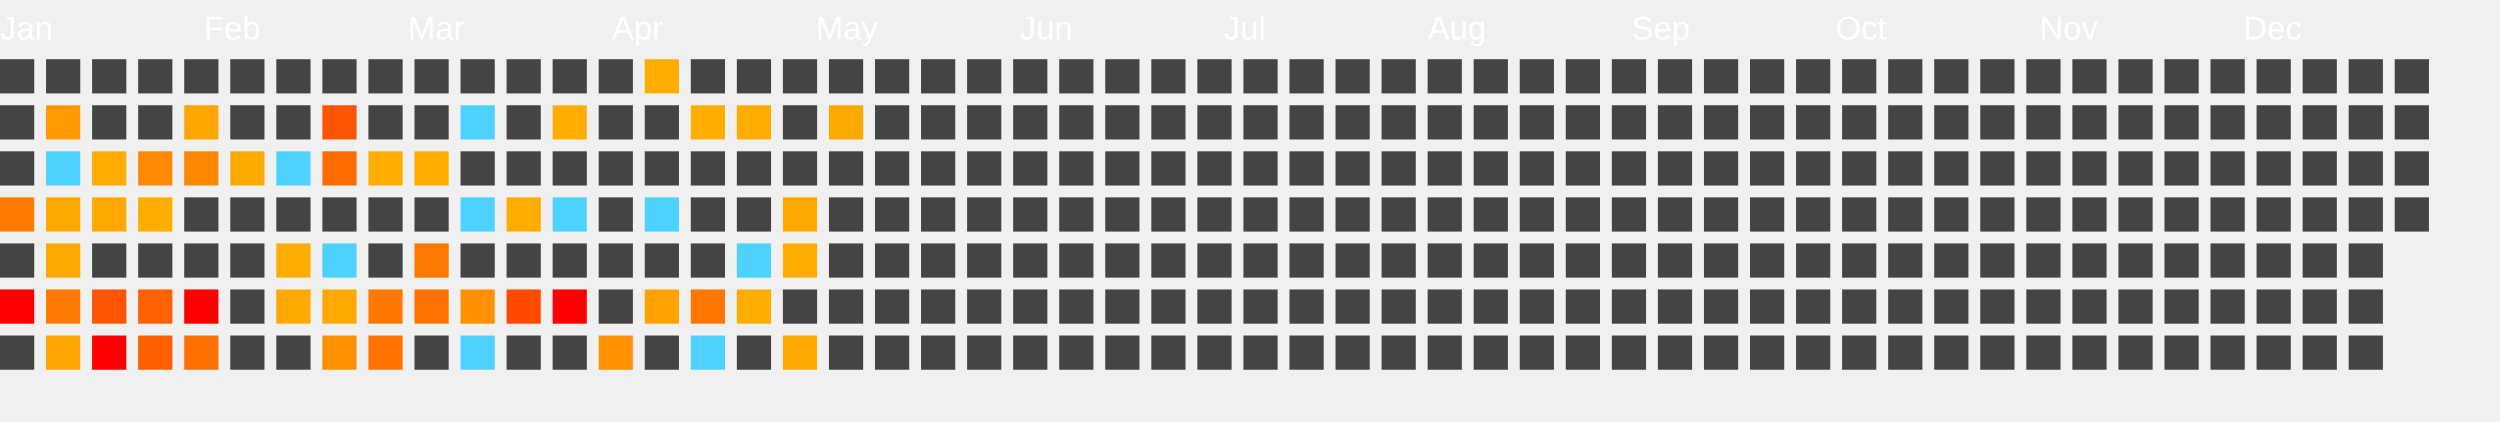
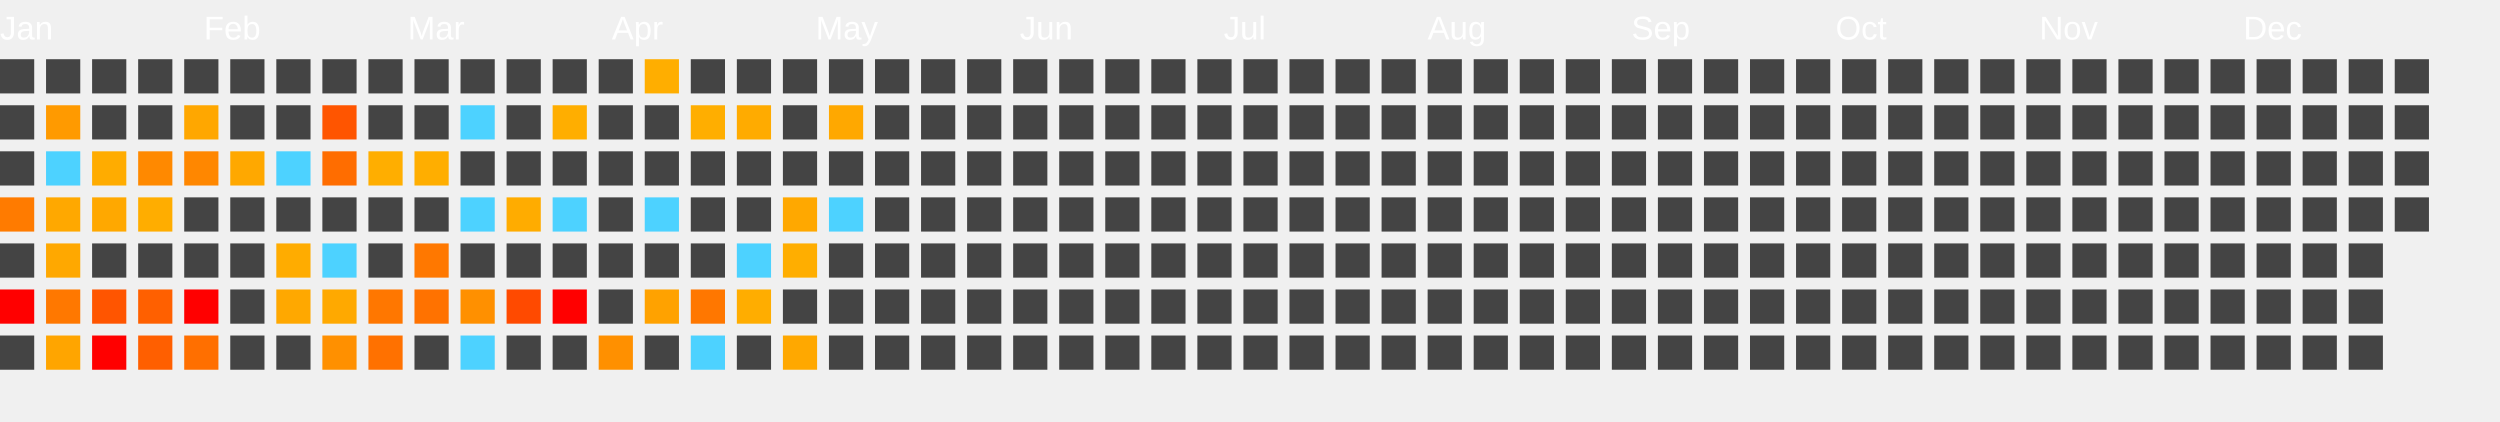
<svg xmlns="http://www.w3.org/2000/svg" baseProfile="full" height="32mm" version="1.1" viewBox="0,0,190,32" width="190mm">
  <defs />
  <rect fill="none" height="32" width="190" x="0" y="0" />
  <text fill="#FFFFFF" style="font-size:2.5px; font-family:Arial" x="0.0" y="3.0">Jan</text>
  <text fill="#FFFFFF" style="font-size:2.5px; font-family:Arial" x="15.5" y="3.0">Feb</text>
  <text fill="#FFFFFF" style="font-size:2.5px; font-family:Arial" x="31.0" y="3.0">Mar</text>
  <text fill="#FFFFFF" style="font-size:2.5px; font-family:Arial" x="46.5" y="3.0">Apr</text>
  <text fill="#FFFFFF" style="font-size:2.5px; font-family:Arial" x="62.0" y="3.0">May</text>
  <text fill="#FFFFFF" style="font-size:2.5px; font-family:Arial" x="77.5" y="3.0">Jun</text>
  <text fill="#FFFFFF" style="font-size:2.5px; font-family:Arial" x="93.0" y="3.0">Jul</text>
  <text fill="#FFFFFF" style="font-size:2.5px; font-family:Arial" x="108.5" y="3.0">Aug</text>
  <text fill="#FFFFFF" style="font-size:2.5px; font-family:Arial" x="124.0" y="3.0">Sep</text>
  <text fill="#FFFFFF" style="font-size:2.5px; font-family:Arial" x="139.5" y="3.0">Oct</text>
  <text fill="#FFFFFF" style="font-size:2.5px; font-family:Arial" x="155.0" y="3.0">Nov</text>
  <text fill="#FFFFFF" style="font-size:2.5px; font-family:Arial" x="170.5" y="3.0">Dec</text>
  <rect fill="#444444" height="2.6" width="2.6" x="0.0" y="4.5" />
  <rect fill="#444444" height="2.6" width="2.6" x="0.0" y="8.0" />
  <rect fill="#444444" height="2.6" width="2.6" x="0.0" y="11.5" />
  <rect fill="#ff7b00" height="2.6" width="2.6" x="0.0" y="15.0" />
  <rect fill="#444444" height="2.6" width="2.6" x="0.0" y="18.5" />
  <rect fill="red" height="2.6" width="2.6" x="0.0" y="22.0" />
  <rect fill="#444444" height="2.6" width="2.6" x="0.0" y="25.5" />
  <rect fill="#444444" height="2.6" width="2.6" x="3.5" y="4.5" />
  <rect fill="#ff9a00" height="2.6" width="2.6" x="3.5" y="8.0" />
  <rect fill="#4dd2ff" height="2.6" width="2.6" x="3.5" y="11.5" />
  <rect fill="#ffa800" height="2.6" width="2.6" x="3.5" y="15.0" />
  <rect fill="#ffa800" height="2.6" width="2.6" x="3.5" y="18.5" />
  <rect fill="#ff7800" height="2.6" width="2.6" x="3.5" y="22.0" />
  <rect fill="#ffa500" height="2.6" width="2.6" x="3.5" y="25.5" />
  <rect fill="#444444" height="2.6" width="2.6" x="7.0" y="4.5" />
  <rect fill="#444444" height="2.6" width="2.6" x="7.0" y="8.0" />
  <rect fill="#ffac00" height="2.6" width="2.6" x="7.0" y="11.5" />
  <rect fill="#ffa800" height="2.6" width="2.6" x="7.0" y="15.0" />
  <rect fill="#444444" height="2.6" width="2.6" x="7.0" y="18.5" />
  <rect fill="#ff5500" height="2.6" width="2.6" x="7.0" y="22.0" />
  <rect fill="red" height="2.6" width="2.6" x="7.0" y="25.5" />
  <rect fill="#444444" height="2.6" width="2.6" x="10.5" y="4.5" />
  <rect fill="#444444" height="2.6" width="2.6" x="10.5" y="8.0" />
  <rect fill="#ff8900" height="2.6" width="2.6" x="10.5" y="11.5" />
  <rect fill="#ffad00" height="2.6" width="2.6" x="10.5" y="15.0" />
  <rect fill="#444444" height="2.6" width="2.6" x="10.5" y="18.5" />
  <rect fill="#ff6000" height="2.6" width="2.6" x="10.5" y="22.0" />
  <rect fill="#ff5f00" height="2.6" width="2.6" x="10.5" y="25.5" />
  <rect fill="#444444" height="2.6" width="2.6" x="14.0" y="4.5" />
  <rect fill="#ffa700" height="2.6" width="2.6" x="14.0" y="8.0" />
  <rect fill="#ff8700" height="2.6" width="2.6" x="14.0" y="11.5" />
  <rect fill="#444444" height="2.6" width="2.6" x="14.0" y="15.0" />
  <rect fill="#444444" height="2.6" width="2.6" x="14.0" y="18.5" />
  <rect fill="red" height="2.6" width="2.6" x="14.0" y="22.0" />
  <rect fill="#ff6f00" height="2.6" width="2.6" x="14.0" y="25.5" />
  <rect fill="#444444" height="2.6" width="2.6" x="17.5" y="4.5" />
  <rect fill="#444444" height="2.6" width="2.6" x="17.5" y="8.0" />
  <rect fill="#ffa800" height="2.6" width="2.6" x="17.5" y="11.5" />
  <rect fill="#444444" height="2.6" width="2.6" x="17.5" y="15.0" />
  <rect fill="#444444" height="2.6" width="2.6" x="17.5" y="18.5" />
  <rect fill="#444444" height="2.6" width="2.6" x="17.5" y="22.0" />
  <rect fill="#444444" height="2.6" width="2.6" x="17.5" y="25.5" />
  <rect fill="#444444" height="2.6" width="2.6" x="21.0" y="4.5" />
  <rect fill="#444444" height="2.6" width="2.6" x="21.0" y="8.0" />
  <rect fill="#4dd2ff" height="2.6" width="2.6" x="21.0" y="11.5" />
  <rect fill="#444444" height="2.6" width="2.6" x="21.0" y="15.0" />
  <rect fill="#ffac00" height="2.6" width="2.6" x="21.0" y="18.5" />
  <rect fill="#ffa800" height="2.6" width="2.6" x="21.0" y="22.0" />
  <rect fill="#444444" height="2.6" width="2.6" x="21.0" y="25.5" />
  <rect fill="#444444" height="2.6" width="2.6" x="24.5" y="4.5" />
  <rect fill="#ff5500" height="2.6" width="2.6" x="24.5" y="8.0" />
  <rect fill="#ff6d00" height="2.6" width="2.6" x="24.5" y="11.5" />
  <rect fill="#444444" height="2.6" width="2.6" x="24.5" y="15.0" />
  <rect fill="#4dd2ff" height="2.6" width="2.6" x="24.5" y="18.5" />
  <rect fill="#ffa900" height="2.6" width="2.6" x="24.5" y="22.0" />
  <rect fill="#ff9000" height="2.6" width="2.6" x="24.5" y="25.5" />
  <rect fill="#444444" height="2.6" width="2.6" x="28.0" y="4.5" />
  <rect fill="#444444" height="2.6" width="2.6" x="28.0" y="8.0" />
  <rect fill="#ffae00" height="2.6" width="2.6" x="28.0" y="11.5" />
  <rect fill="#444444" height="2.6" width="2.6" x="28.0" y="15.0" />
  <rect fill="#444444" height="2.6" width="2.6" x="28.0" y="18.5" />
  <rect fill="#ff7700" height="2.6" width="2.6" x="28.0" y="22.0" />
  <rect fill="#ff7100" height="2.6" width="2.6" x="28.0" y="25.5" />
  <rect fill="#444444" height="2.6" width="2.6" x="31.5" y="4.5" />
  <rect fill="#444444" height="2.6" width="2.6" x="31.5" y="8.0" />
  <rect fill="#ffae00" height="2.6" width="2.6" x="31.5" y="11.5" />
  <rect fill="#444444" height="2.6" width="2.6" x="31.5" y="15.0" />
  <rect fill="#ff7800" height="2.6" width="2.6" x="31.5" y="18.5" />
  <rect fill="#ff7200" height="2.6" width="2.6" x="31.5" y="22.0" />
  <rect fill="#444444" height="2.6" width="2.6" x="31.5" y="25.5" />
  <rect fill="#444444" height="2.6" width="2.6" x="35.0" y="4.5" />
  <rect fill="#4dd2ff" height="2.6" width="2.6" x="35.0" y="8.0" />
  <rect fill="#444444" height="2.6" width="2.6" x="35.0" y="11.5" />
  <rect fill="#4dd2ff" height="2.6" width="2.6" x="35.0" y="15.0" />
  <rect fill="#444444" height="2.6" width="2.6" x="35.0" y="18.5" />
  <rect fill="#ff9000" height="2.6" width="2.6" x="35.0" y="22.0" />
  <rect fill="#4dd2ff" height="2.6" width="2.6" x="35.0" y="25.5" />
  <rect fill="#444444" height="2.6" width="2.6" x="38.5" y="4.5" />
  <rect fill="#444444" height="2.6" width="2.6" x="38.5" y="8.0" />
  <rect fill="#444444" height="2.6" width="2.6" x="38.5" y="11.5" />
  <rect fill="#ffac00" height="2.6" width="2.6" x="38.5" y="15.0" />
  <rect fill="#444444" height="2.6" width="2.6" x="38.5" y="18.5" />
  <rect fill="#ff4a00" height="2.6" width="2.6" x="38.5" y="22.0" />
  <rect fill="#444444" height="2.6" width="2.6" x="38.5" y="25.5" />
  <rect fill="#444444" height="2.6" width="2.6" x="42.0" y="4.5" />
  <rect fill="#ffae00" height="2.6" width="2.6" x="42.0" y="8.0" />
  <rect fill="#444444" height="2.6" width="2.6" x="42.0" y="11.5" />
  <rect fill="#4dd2ff" height="2.6" width="2.6" x="42.0" y="15.0" />
  <rect fill="#444444" height="2.6" width="2.6" x="42.0" y="18.5" />
  <rect fill="red" height="2.6" width="2.6" x="42.0" y="22.0" />
  <rect fill="#444444" height="2.6" width="2.6" x="42.0" y="25.5" />
  <rect fill="#444444" height="2.6" width="2.6" x="45.5" y="4.5" />
  <rect fill="#444444" height="2.6" width="2.6" x="45.5" y="8.0" />
  <rect fill="#444444" height="2.6" width="2.6" x="45.5" y="11.5" />
  <rect fill="#444444" height="2.6" width="2.6" x="45.5" y="15.0" />
  <rect fill="#444444" height="2.6" width="2.6" x="45.5" y="18.5" />
  <rect fill="#444444" height="2.6" width="2.6" x="45.5" y="22.0" />
  <rect fill="#ff9000" height="2.6" width="2.6" x="45.5" y="25.5" />
  <rect fill="#ffae00" height="2.6" width="2.6" x="49.0" y="4.5" />
  <rect fill="#444444" height="2.6" width="2.6" x="49.0" y="8.0" />
  <rect fill="#444444" height="2.6" width="2.6" x="49.0" y="11.5" />
  <rect fill="#4dd2ff" height="2.6" width="2.6" x="49.0" y="15.0" />
  <rect fill="#444444" height="2.6" width="2.6" x="49.0" y="18.5" />
  <rect fill="#ffa200" height="2.6" width="2.6" x="49.0" y="22.0" />
  <rect fill="#444444" height="2.6" width="2.6" x="49.0" y="25.5" />
  <rect fill="#444444" height="2.6" width="2.6" x="52.5" y="4.5" />
  <rect fill="#ffae00" height="2.6" width="2.6" x="52.5" y="8.0" />
  <rect fill="#444444" height="2.6" width="2.6" x="52.5" y="11.5" />
  <rect fill="#444444" height="2.6" width="2.6" x="52.5" y="15.0" />
  <rect fill="#444444" height="2.6" width="2.6" x="52.5" y="18.5" />
  <rect fill="#ff7700" height="2.6" width="2.6" x="52.5" y="22.0" />
  <rect fill="#4dd2ff" height="2.6" width="2.6" x="52.5" y="25.5" />
  <rect fill="#444444" height="2.6" width="2.6" x="56.0" y="4.5" />
  <rect fill="#ffab00" height="2.6" width="2.6" x="56.0" y="8.0" />
  <rect fill="#444444" height="2.6" width="2.6" x="56.0" y="11.5" />
  <rect fill="#444444" height="2.6" width="2.6" x="56.0" y="15.0" />
  <rect fill="#4dd2ff" height="2.6" width="2.6" x="56.0" y="18.5" />
  <rect fill="#ffad00" height="2.6" width="2.6" x="56.0" y="22.0" />
  <rect fill="#444444" height="2.6" width="2.6" x="56.0" y="25.5" />
  <rect fill="#444444" height="2.6" width="2.6" x="59.5" y="4.5" />
  <rect fill="#444444" height="2.6" width="2.6" x="59.5" y="8.0" />
  <rect fill="#444444" height="2.6" width="2.6" x="59.5" y="11.5" />
  <rect fill="#ffa800" height="2.6" width="2.6" x="59.5" y="15.0" />
  <rect fill="#ffae00" height="2.6" width="2.6" x="59.5" y="18.5" />
  <rect fill="#444444" height="2.6" width="2.6" x="59.5" y="22.0" />
  <rect fill="#ffa800" height="2.6" width="2.6" x="59.5" y="25.5" />
  <rect fill="#444444" height="2.6" width="2.6" x="63.0" y="4.5" />
  <rect fill="#ffa800" height="2.6" width="2.6" x="63.0" y="8.0" />
  <rect fill="#444444" height="2.6" width="2.6" x="63.0" y="11.5" />
-   <rect fill="#444444" height="2.6" width="2.6" x="63.0" y="15.0" />
+   <rect fill="#4dd2ff" height="2.6" width="2.6" x="63.0" y="15.0" />
  <rect fill="#444444" height="2.6" width="2.6" x="63.0" y="18.5" />
  <rect fill="#444444" height="2.6" width="2.6" x="63.0" y="22.0" />
  <rect fill="#444444" height="2.6" width="2.6" x="63.0" y="25.5" />
  <rect fill="#444444" height="2.6" width="2.6" x="66.5" y="4.5" />
  <rect fill="#444444" height="2.6" width="2.6" x="66.5" y="8.0" />
  <rect fill="#444444" height="2.6" width="2.6" x="66.5" y="11.5" />
  <rect fill="#444444" height="2.6" width="2.6" x="66.5" y="15.0" />
  <rect fill="#444444" height="2.6" width="2.6" x="66.5" y="18.5" />
  <rect fill="#444444" height="2.6" width="2.6" x="66.5" y="22.0" />
  <rect fill="#444444" height="2.6" width="2.6" x="66.5" y="25.5" />
  <rect fill="#444444" height="2.6" width="2.6" x="70.0" y="4.5" />
  <rect fill="#444444" height="2.6" width="2.6" x="70.0" y="8.0" />
  <rect fill="#444444" height="2.6" width="2.6" x="70.0" y="11.5" />
  <rect fill="#444444" height="2.6" width="2.6" x="70.0" y="15.0" />
  <rect fill="#444444" height="2.6" width="2.6" x="70.0" y="18.5" />
  <rect fill="#444444" height="2.6" width="2.6" x="70.0" y="22.0" />
  <rect fill="#444444" height="2.6" width="2.6" x="70.0" y="25.5" />
  <rect fill="#444444" height="2.6" width="2.6" x="73.5" y="4.5" />
  <rect fill="#444444" height="2.6" width="2.6" x="73.5" y="8.0" />
  <rect fill="#444444" height="2.6" width="2.6" x="73.5" y="11.5" />
  <rect fill="#444444" height="2.6" width="2.6" x="73.5" y="15.0" />
  <rect fill="#444444" height="2.6" width="2.6" x="73.5" y="18.5" />
  <rect fill="#444444" height="2.6" width="2.6" x="73.5" y="22.0" />
  <rect fill="#444444" height="2.6" width="2.6" x="73.5" y="25.5" />
  <rect fill="#444444" height="2.6" width="2.6" x="77.0" y="4.5" />
  <rect fill="#444444" height="2.6" width="2.6" x="77.0" y="8.0" />
  <rect fill="#444444" height="2.6" width="2.6" x="77.0" y="11.5" />
  <rect fill="#444444" height="2.6" width="2.6" x="77.0" y="15.0" />
  <rect fill="#444444" height="2.6" width="2.6" x="77.0" y="18.5" />
  <rect fill="#444444" height="2.6" width="2.6" x="77.0" y="22.0" />
  <rect fill="#444444" height="2.6" width="2.6" x="77.0" y="25.5" />
  <rect fill="#444444" height="2.6" width="2.6" x="80.5" y="4.5" />
  <rect fill="#444444" height="2.6" width="2.6" x="80.5" y="8.0" />
  <rect fill="#444444" height="2.6" width="2.6" x="80.5" y="11.5" />
  <rect fill="#444444" height="2.6" width="2.6" x="80.5" y="15.0" />
  <rect fill="#444444" height="2.6" width="2.6" x="80.5" y="18.5" />
  <rect fill="#444444" height="2.6" width="2.6" x="80.5" y="22.0" />
  <rect fill="#444444" height="2.6" width="2.6" x="80.5" y="25.5" />
  <rect fill="#444444" height="2.6" width="2.6" x="84.0" y="4.5" />
  <rect fill="#444444" height="2.6" width="2.6" x="84.0" y="8.0" />
  <rect fill="#444444" height="2.6" width="2.6" x="84.0" y="11.5" />
  <rect fill="#444444" height="2.6" width="2.6" x="84.0" y="15.0" />
  <rect fill="#444444" height="2.6" width="2.6" x="84.0" y="18.5" />
  <rect fill="#444444" height="2.6" width="2.6" x="84.0" y="22.0" />
  <rect fill="#444444" height="2.6" width="2.6" x="84.0" y="25.5" />
  <rect fill="#444444" height="2.6" width="2.6" x="87.5" y="4.5" />
  <rect fill="#444444" height="2.6" width="2.6" x="87.5" y="8.0" />
  <rect fill="#444444" height="2.6" width="2.6" x="87.5" y="11.5" />
  <rect fill="#444444" height="2.6" width="2.6" x="87.5" y="15.0" />
  <rect fill="#444444" height="2.6" width="2.6" x="87.5" y="18.5" />
  <rect fill="#444444" height="2.6" width="2.6" x="87.5" y="22.0" />
  <rect fill="#444444" height="2.6" width="2.6" x="87.5" y="25.5" />
  <rect fill="#444444" height="2.6" width="2.6" x="91.0" y="4.5" />
  <rect fill="#444444" height="2.6" width="2.6" x="91.0" y="8.0" />
  <rect fill="#444444" height="2.6" width="2.6" x="91.0" y="11.5" />
  <rect fill="#444444" height="2.6" width="2.6" x="91.0" y="15.0" />
  <rect fill="#444444" height="2.6" width="2.6" x="91.0" y="18.5" />
  <rect fill="#444444" height="2.6" width="2.6" x="91.0" y="22.0" />
  <rect fill="#444444" height="2.6" width="2.6" x="91.0" y="25.5" />
  <rect fill="#444444" height="2.6" width="2.6" x="94.5" y="4.5" />
  <rect fill="#444444" height="2.6" width="2.6" x="94.5" y="8.0" />
  <rect fill="#444444" height="2.6" width="2.6" x="94.5" y="11.5" />
  <rect fill="#444444" height="2.6" width="2.6" x="94.5" y="15.0" />
  <rect fill="#444444" height="2.6" width="2.6" x="94.5" y="18.5" />
  <rect fill="#444444" height="2.6" width="2.6" x="94.5" y="22.0" />
  <rect fill="#444444" height="2.6" width="2.6" x="94.5" y="25.5" />
  <rect fill="#444444" height="2.6" width="2.6" x="98.0" y="4.5" />
  <rect fill="#444444" height="2.6" width="2.6" x="98.0" y="8.0" />
  <rect fill="#444444" height="2.6" width="2.6" x="98.0" y="11.5" />
  <rect fill="#444444" height="2.6" width="2.6" x="98.0" y="15.0" />
  <rect fill="#444444" height="2.6" width="2.6" x="98.0" y="18.5" />
  <rect fill="#444444" height="2.6" width="2.6" x="98.0" y="22.0" />
  <rect fill="#444444" height="2.6" width="2.6" x="98.0" y="25.5" />
  <rect fill="#444444" height="2.6" width="2.6" x="101.5" y="4.5" />
  <rect fill="#444444" height="2.6" width="2.6" x="101.5" y="8.0" />
  <rect fill="#444444" height="2.6" width="2.6" x="101.5" y="11.5" />
  <rect fill="#444444" height="2.6" width="2.6" x="101.5" y="15.0" />
  <rect fill="#444444" height="2.6" width="2.6" x="101.5" y="18.5" />
  <rect fill="#444444" height="2.6" width="2.6" x="101.5" y="22.0" />
  <rect fill="#444444" height="2.6" width="2.6" x="101.5" y="25.5" />
  <rect fill="#444444" height="2.6" width="2.6" x="105.0" y="4.5" />
  <rect fill="#444444" height="2.6" width="2.6" x="105.0" y="8.0" />
  <rect fill="#444444" height="2.6" width="2.6" x="105.0" y="11.5" />
  <rect fill="#444444" height="2.6" width="2.6" x="105.0" y="15.0" />
  <rect fill="#444444" height="2.6" width="2.6" x="105.0" y="18.5" />
  <rect fill="#444444" height="2.6" width="2.6" x="105.0" y="22.0" />
  <rect fill="#444444" height="2.6" width="2.6" x="105.0" y="25.5" />
  <rect fill="#444444" height="2.6" width="2.6" x="108.5" y="4.5" />
  <rect fill="#444444" height="2.6" width="2.6" x="108.5" y="8.0" />
  <rect fill="#444444" height="2.6" width="2.6" x="108.5" y="11.5" />
  <rect fill="#444444" height="2.6" width="2.6" x="108.5" y="15.0" />
  <rect fill="#444444" height="2.6" width="2.6" x="108.5" y="18.5" />
  <rect fill="#444444" height="2.6" width="2.6" x="108.5" y="22.0" />
  <rect fill="#444444" height="2.6" width="2.6" x="108.5" y="25.5" />
  <rect fill="#444444" height="2.6" width="2.6" x="112.0" y="4.5" />
  <rect fill="#444444" height="2.6" width="2.6" x="112.0" y="8.0" />
  <rect fill="#444444" height="2.6" width="2.6" x="112.0" y="11.5" />
  <rect fill="#444444" height="2.6" width="2.6" x="112.0" y="15.0" />
  <rect fill="#444444" height="2.6" width="2.6" x="112.0" y="18.5" />
  <rect fill="#444444" height="2.6" width="2.6" x="112.0" y="22.0" />
  <rect fill="#444444" height="2.6" width="2.6" x="112.0" y="25.5" />
  <rect fill="#444444" height="2.6" width="2.6" x="115.5" y="4.5" />
  <rect fill="#444444" height="2.6" width="2.6" x="115.5" y="8.0" />
  <rect fill="#444444" height="2.6" width="2.6" x="115.5" y="11.5" />
  <rect fill="#444444" height="2.6" width="2.6" x="115.5" y="15.0" />
  <rect fill="#444444" height="2.6" width="2.6" x="115.5" y="18.5" />
  <rect fill="#444444" height="2.6" width="2.6" x="115.5" y="22.0" />
  <rect fill="#444444" height="2.6" width="2.6" x="115.5" y="25.5" />
  <rect fill="#444444" height="2.6" width="2.6" x="119.0" y="4.5" />
  <rect fill="#444444" height="2.6" width="2.6" x="119.0" y="8.0" />
  <rect fill="#444444" height="2.6" width="2.6" x="119.0" y="11.5" />
  <rect fill="#444444" height="2.6" width="2.6" x="119.0" y="15.0" />
  <rect fill="#444444" height="2.6" width="2.6" x="119.0" y="18.5" />
  <rect fill="#444444" height="2.6" width="2.6" x="119.0" y="22.0" />
  <rect fill="#444444" height="2.6" width="2.6" x="119.0" y="25.5" />
  <rect fill="#444444" height="2.6" width="2.6" x="122.5" y="4.5" />
  <rect fill="#444444" height="2.6" width="2.6" x="122.5" y="8.0" />
  <rect fill="#444444" height="2.6" width="2.6" x="122.5" y="11.5" />
  <rect fill="#444444" height="2.6" width="2.6" x="122.5" y="15.0" />
  <rect fill="#444444" height="2.6" width="2.6" x="122.5" y="18.5" />
  <rect fill="#444444" height="2.6" width="2.6" x="122.5" y="22.0" />
  <rect fill="#444444" height="2.6" width="2.6" x="122.5" y="25.5" />
  <rect fill="#444444" height="2.6" width="2.6" x="126.0" y="4.5" />
  <rect fill="#444444" height="2.6" width="2.6" x="126.0" y="8.0" />
  <rect fill="#444444" height="2.6" width="2.6" x="126.0" y="11.5" />
  <rect fill="#444444" height="2.6" width="2.6" x="126.0" y="15.0" />
  <rect fill="#444444" height="2.6" width="2.6" x="126.0" y="18.5" />
  <rect fill="#444444" height="2.6" width="2.6" x="126.0" y="22.0" />
  <rect fill="#444444" height="2.6" width="2.6" x="126.0" y="25.5" />
  <rect fill="#444444" height="2.6" width="2.6" x="129.5" y="4.5" />
  <rect fill="#444444" height="2.6" width="2.6" x="129.5" y="8.0" />
  <rect fill="#444444" height="2.6" width="2.6" x="129.5" y="11.5" />
  <rect fill="#444444" height="2.6" width="2.6" x="129.5" y="15.0" />
  <rect fill="#444444" height="2.6" width="2.6" x="129.5" y="18.5" />
  <rect fill="#444444" height="2.6" width="2.6" x="129.5" y="22.0" />
  <rect fill="#444444" height="2.6" width="2.6" x="129.5" y="25.5" />
  <rect fill="#444444" height="2.6" width="2.6" x="133.0" y="4.5" />
  <rect fill="#444444" height="2.6" width="2.6" x="133.0" y="8.0" />
  <rect fill="#444444" height="2.6" width="2.6" x="133.0" y="11.5" />
  <rect fill="#444444" height="2.6" width="2.6" x="133.0" y="15.0" />
  <rect fill="#444444" height="2.6" width="2.6" x="133.0" y="18.5" />
  <rect fill="#444444" height="2.6" width="2.6" x="133.0" y="22.0" />
  <rect fill="#444444" height="2.6" width="2.6" x="133.0" y="25.5" />
  <rect fill="#444444" height="2.6" width="2.6" x="136.5" y="4.5" />
  <rect fill="#444444" height="2.6" width="2.6" x="136.5" y="8.0" />
  <rect fill="#444444" height="2.6" width="2.6" x="136.5" y="11.5" />
  <rect fill="#444444" height="2.6" width="2.6" x="136.5" y="15.0" />
  <rect fill="#444444" height="2.6" width="2.6" x="136.5" y="18.5" />
  <rect fill="#444444" height="2.6" width="2.6" x="136.5" y="22.0" />
  <rect fill="#444444" height="2.6" width="2.6" x="136.5" y="25.5" />
  <rect fill="#444444" height="2.6" width="2.6" x="140.0" y="4.5" />
  <rect fill="#444444" height="2.6" width="2.6" x="140.0" y="8.0" />
  <rect fill="#444444" height="2.6" width="2.6" x="140.0" y="11.5" />
  <rect fill="#444444" height="2.6" width="2.6" x="140.0" y="15.0" />
  <rect fill="#444444" height="2.6" width="2.6" x="140.0" y="18.5" />
  <rect fill="#444444" height="2.6" width="2.6" x="140.0" y="22.0" />
  <rect fill="#444444" height="2.6" width="2.6" x="140.0" y="25.5" />
  <rect fill="#444444" height="2.6" width="2.6" x="143.5" y="4.5" />
  <rect fill="#444444" height="2.6" width="2.6" x="143.5" y="8.0" />
  <rect fill="#444444" height="2.6" width="2.6" x="143.5" y="11.5" />
  <rect fill="#444444" height="2.6" width="2.6" x="143.5" y="15.0" />
  <rect fill="#444444" height="2.6" width="2.6" x="143.5" y="18.5" />
  <rect fill="#444444" height="2.6" width="2.6" x="143.5" y="22.0" />
  <rect fill="#444444" height="2.6" width="2.6" x="143.5" y="25.5" />
  <rect fill="#444444" height="2.6" width="2.6" x="147.0" y="4.5" />
  <rect fill="#444444" height="2.6" width="2.6" x="147.0" y="8.0" />
  <rect fill="#444444" height="2.6" width="2.6" x="147.0" y="11.5" />
  <rect fill="#444444" height="2.6" width="2.6" x="147.0" y="15.0" />
  <rect fill="#444444" height="2.6" width="2.6" x="147.0" y="18.5" />
  <rect fill="#444444" height="2.6" width="2.6" x="147.0" y="22.0" />
  <rect fill="#444444" height="2.6" width="2.6" x="147.0" y="25.5" />
  <rect fill="#444444" height="2.6" width="2.6" x="150.5" y="4.5" />
  <rect fill="#444444" height="2.6" width="2.6" x="150.5" y="8.0" />
  <rect fill="#444444" height="2.6" width="2.6" x="150.5" y="11.5" />
  <rect fill="#444444" height="2.6" width="2.6" x="150.5" y="15.0" />
  <rect fill="#444444" height="2.6" width="2.6" x="150.5" y="18.5" />
  <rect fill="#444444" height="2.6" width="2.6" x="150.5" y="22.0" />
  <rect fill="#444444" height="2.6" width="2.6" x="150.5" y="25.5" />
  <rect fill="#444444" height="2.6" width="2.6" x="154.0" y="4.5" />
  <rect fill="#444444" height="2.6" width="2.6" x="154.0" y="8.0" />
  <rect fill="#444444" height="2.6" width="2.6" x="154.0" y="11.5" />
  <rect fill="#444444" height="2.6" width="2.6" x="154.0" y="15.0" />
  <rect fill="#444444" height="2.6" width="2.6" x="154.0" y="18.5" />
  <rect fill="#444444" height="2.6" width="2.6" x="154.0" y="22.0" />
  <rect fill="#444444" height="2.6" width="2.6" x="154.0" y="25.5" />
  <rect fill="#444444" height="2.6" width="2.6" x="157.5" y="4.5" />
  <rect fill="#444444" height="2.6" width="2.6" x="157.5" y="8.0" />
  <rect fill="#444444" height="2.6" width="2.6" x="157.5" y="11.5" />
  <rect fill="#444444" height="2.6" width="2.6" x="157.5" y="15.0" />
  <rect fill="#444444" height="2.6" width="2.6" x="157.5" y="18.5" />
  <rect fill="#444444" height="2.6" width="2.6" x="157.5" y="22.0" />
  <rect fill="#444444" height="2.6" width="2.6" x="157.5" y="25.5" />
  <rect fill="#444444" height="2.6" width="2.6" x="161.0" y="4.5" />
  <rect fill="#444444" height="2.6" width="2.6" x="161.0" y="8.0" />
  <rect fill="#444444" height="2.6" width="2.6" x="161.0" y="11.5" />
  <rect fill="#444444" height="2.6" width="2.6" x="161.0" y="15.0" />
  <rect fill="#444444" height="2.6" width="2.6" x="161.0" y="18.5" />
  <rect fill="#444444" height="2.6" width="2.6" x="161.0" y="22.0" />
  <rect fill="#444444" height="2.6" width="2.6" x="161.0" y="25.5" />
  <rect fill="#444444" height="2.6" width="2.6" x="164.5" y="4.5" />
  <rect fill="#444444" height="2.6" width="2.6" x="164.5" y="8.0" />
  <rect fill="#444444" height="2.6" width="2.6" x="164.5" y="11.5" />
  <rect fill="#444444" height="2.6" width="2.6" x="164.5" y="15.0" />
  <rect fill="#444444" height="2.6" width="2.6" x="164.5" y="18.5" />
  <rect fill="#444444" height="2.6" width="2.6" x="164.5" y="22.0" />
  <rect fill="#444444" height="2.6" width="2.6" x="164.5" y="25.5" />
  <rect fill="#444444" height="2.6" width="2.6" x="168.0" y="4.5" />
  <rect fill="#444444" height="2.6" width="2.6" x="168.0" y="8.0" />
  <rect fill="#444444" height="2.6" width="2.6" x="168.0" y="11.5" />
  <rect fill="#444444" height="2.6" width="2.6" x="168.0" y="15.0" />
  <rect fill="#444444" height="2.6" width="2.6" x="168.0" y="18.5" />
  <rect fill="#444444" height="2.6" width="2.6" x="168.0" y="22.0" />
  <rect fill="#444444" height="2.6" width="2.6" x="168.0" y="25.5" />
  <rect fill="#444444" height="2.6" width="2.6" x="171.5" y="4.5" />
  <rect fill="#444444" height="2.6" width="2.6" x="171.5" y="8.0" />
  <rect fill="#444444" height="2.6" width="2.6" x="171.5" y="11.5" />
  <rect fill="#444444" height="2.6" width="2.6" x="171.5" y="15.0" />
  <rect fill="#444444" height="2.6" width="2.6" x="171.5" y="18.5" />
  <rect fill="#444444" height="2.6" width="2.6" x="171.5" y="22.0" />
  <rect fill="#444444" height="2.6" width="2.6" x="171.5" y="25.5" />
  <rect fill="#444444" height="2.6" width="2.6" x="175.0" y="4.5" />
  <rect fill="#444444" height="2.6" width="2.6" x="175.0" y="8.0" />
  <rect fill="#444444" height="2.6" width="2.6" x="175.0" y="11.5" />
  <rect fill="#444444" height="2.6" width="2.6" x="175.0" y="15.0" />
  <rect fill="#444444" height="2.6" width="2.6" x="175.0" y="18.5" />
  <rect fill="#444444" height="2.6" width="2.6" x="175.0" y="22.0" />
  <rect fill="#444444" height="2.6" width="2.6" x="175.0" y="25.5" />
  <rect fill="#444444" height="2.6" width="2.6" x="178.5" y="4.5" />
  <rect fill="#444444" height="2.6" width="2.6" x="178.5" y="8.0" />
  <rect fill="#444444" height="2.6" width="2.6" x="178.5" y="11.5" />
  <rect fill="#444444" height="2.6" width="2.6" x="178.5" y="15.0" />
  <rect fill="#444444" height="2.6" width="2.6" x="178.5" y="18.5" />
  <rect fill="#444444" height="2.6" width="2.6" x="178.5" y="22.0" />
  <rect fill="#444444" height="2.6" width="2.6" x="178.5" y="25.5" />
  <rect fill="#444444" height="2.6" width="2.6" x="182.0" y="4.5" />
  <rect fill="#444444" height="2.6" width="2.6" x="182.0" y="8.0" />
  <rect fill="#444444" height="2.6" width="2.6" x="182.0" y="11.5" />
  <rect fill="#444444" height="2.6" width="2.6" x="182.0" y="15.0" />
</svg>
